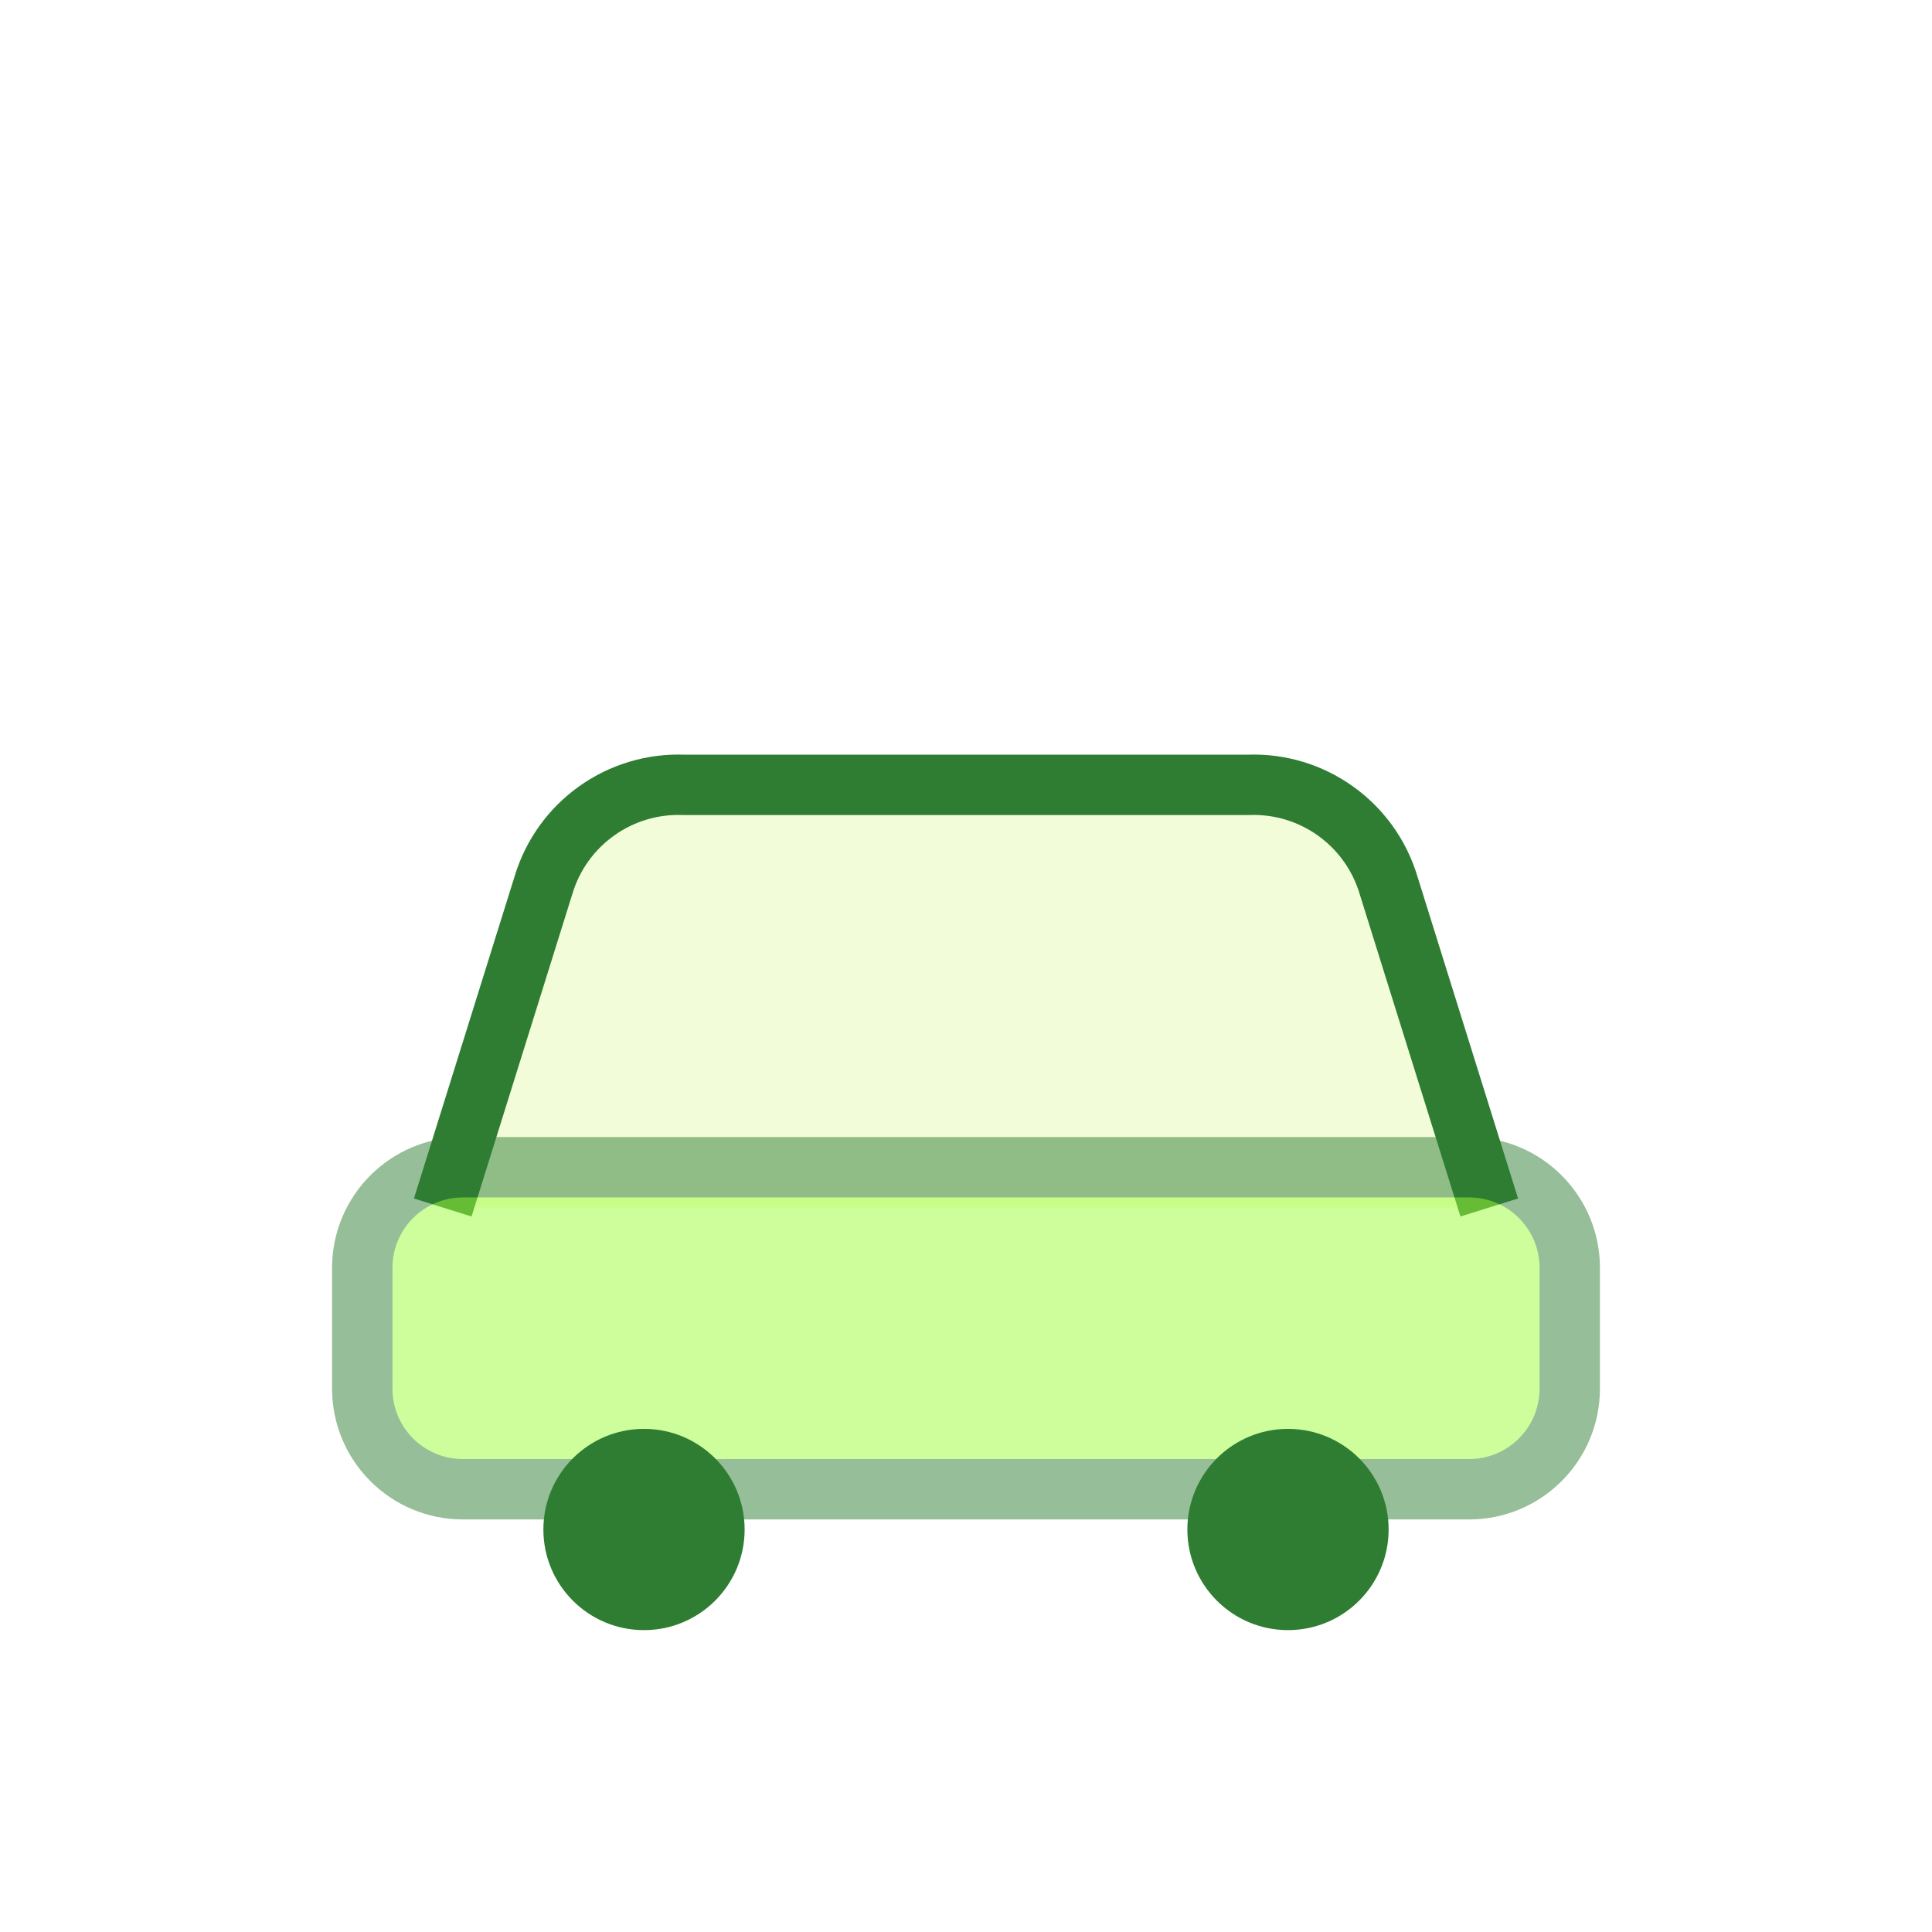
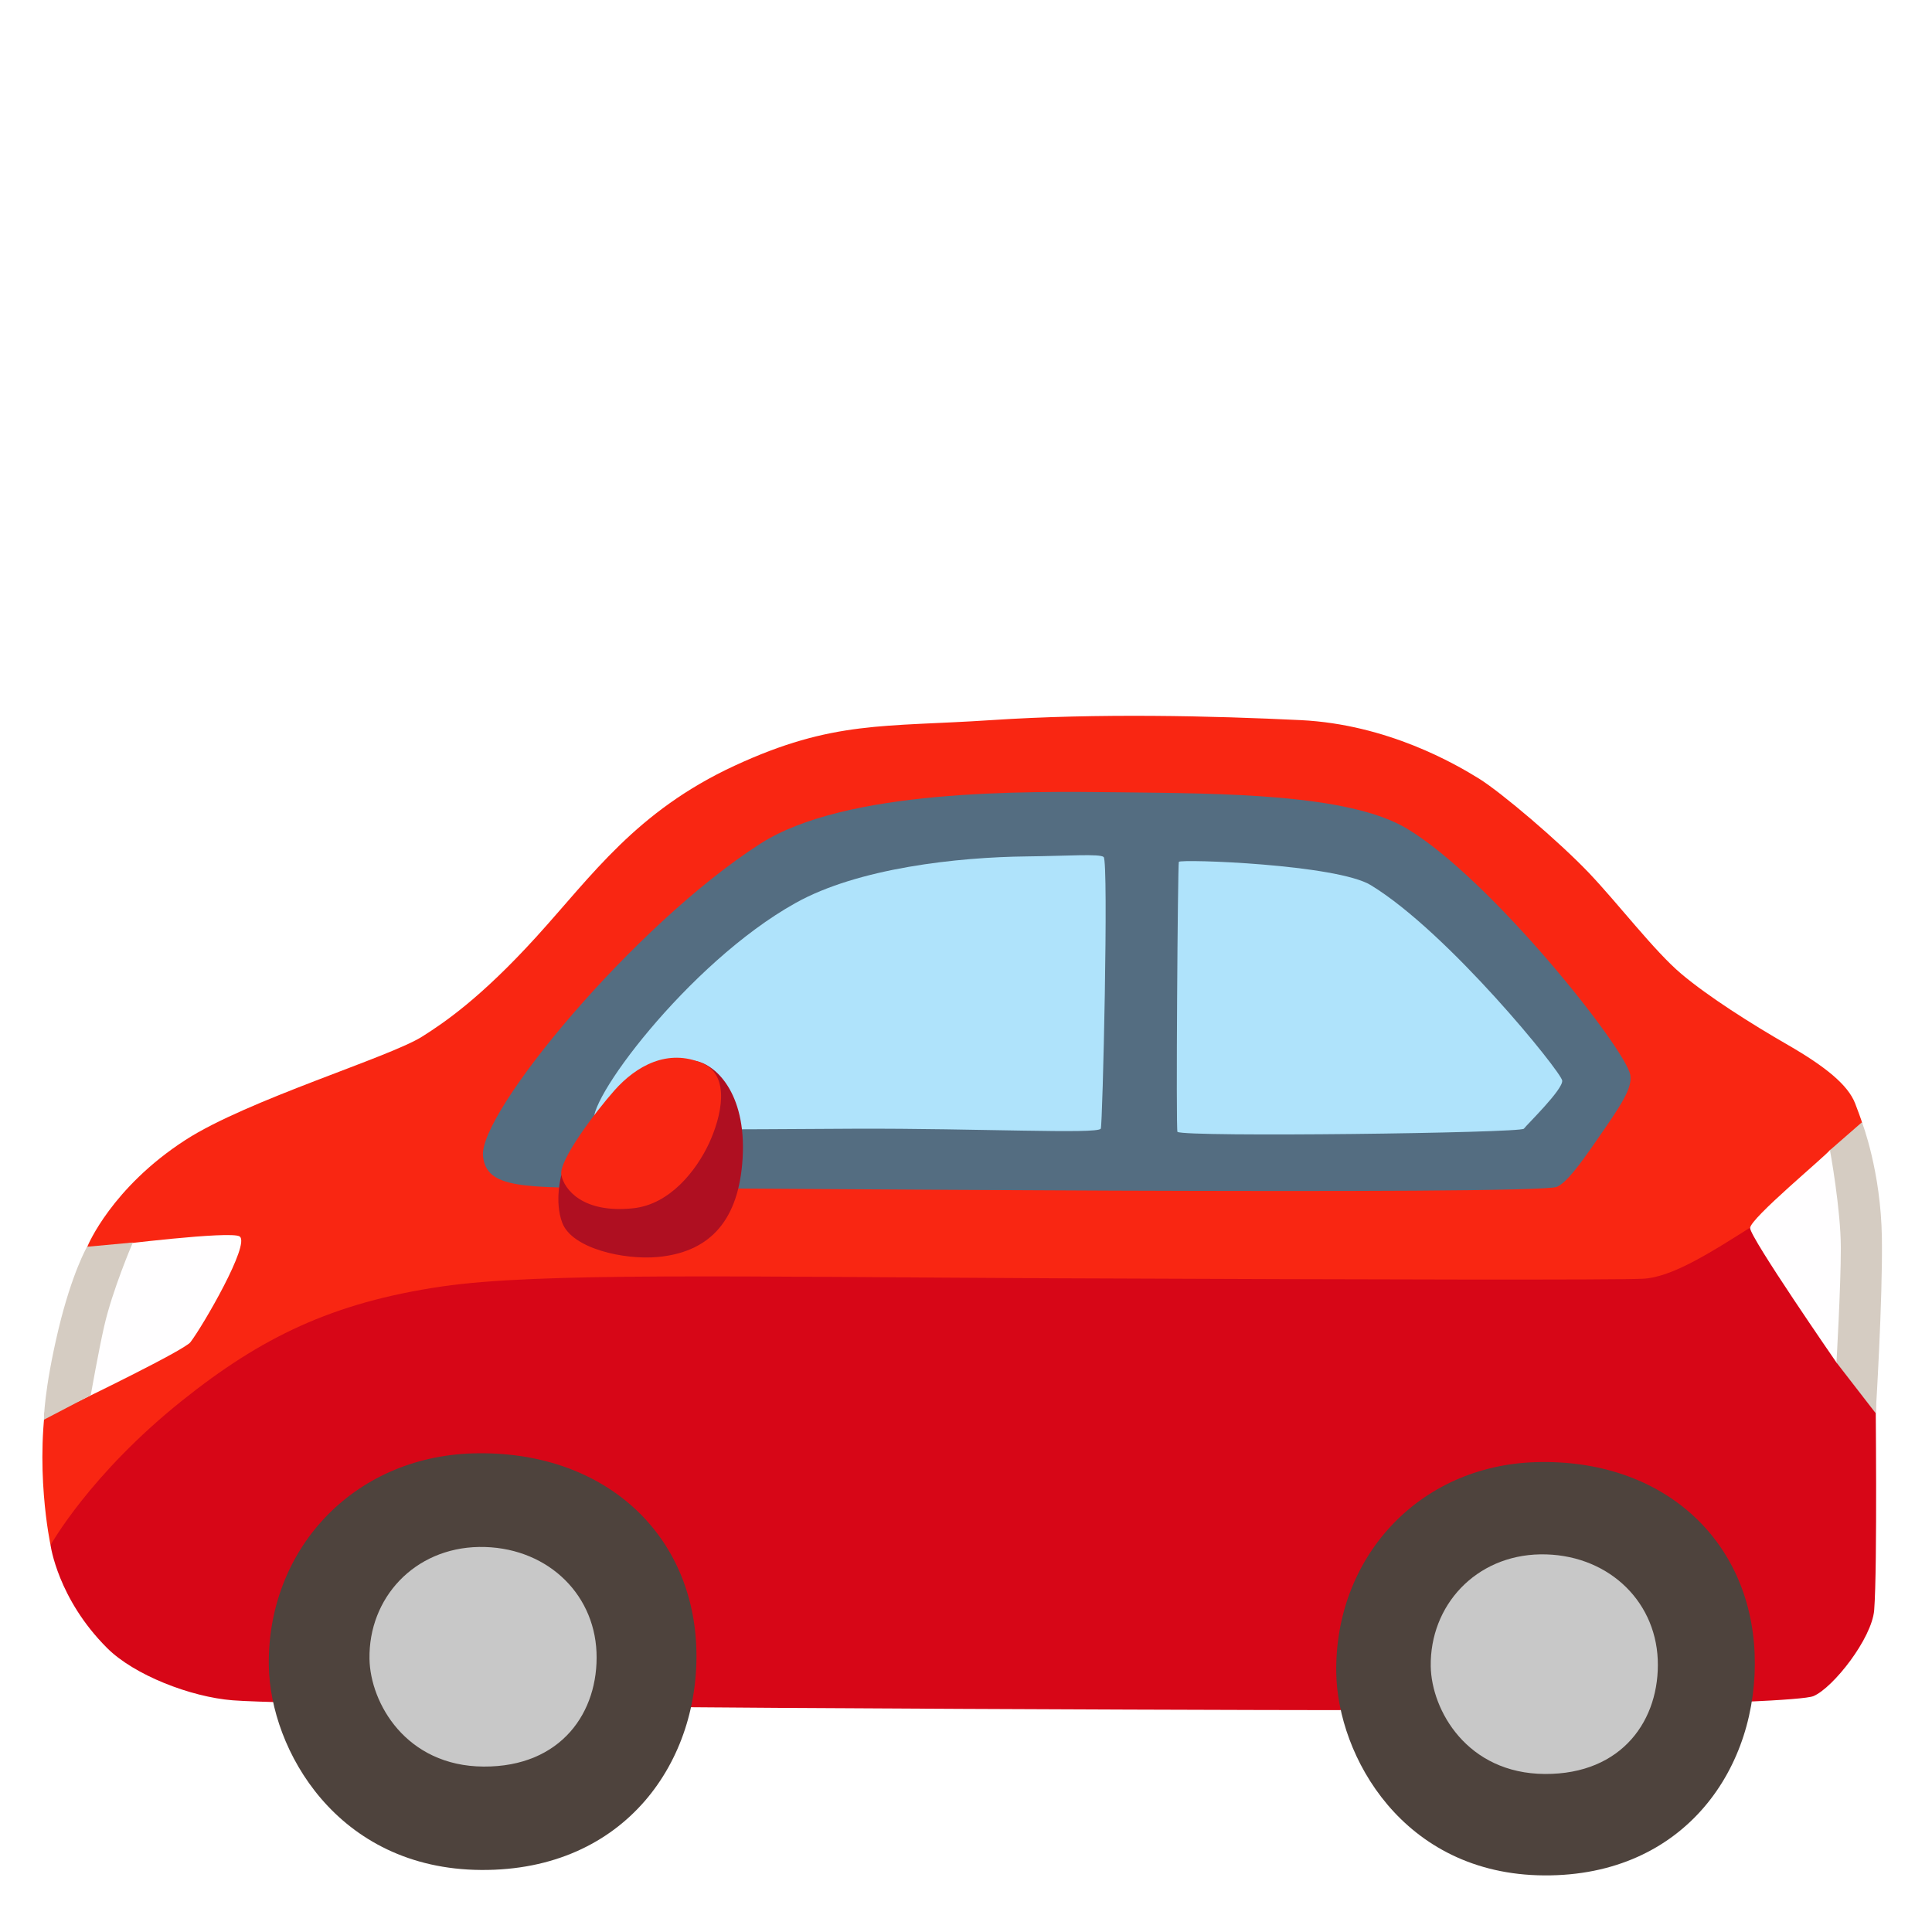
- <svg xmlns="http://www.w3.org/2000/svg" viewBox="0 0 96 96" fill="none">
-   <path d="M22 60l5-16a7 7 0 0 1 7-5h28a7 7 0 0 1 7 5l5 16" fill="#F2FCD9" stroke="#2E7D33" stroke-width="3" stroke-linejoin="round" />
-   <rect x="18" y="58" width="60" height="16" rx="5" fill="#9EFD38" opacity=".5" stroke="#2E7D33" stroke-width="3" />
-   <circle cx="32" cy="76" r="5" fill="#2E7D33" />
-   <circle cx="64" cy="76" r="5" fill="#2E7D33" />
+ <svg xmlns="http://www.w3.org/2000/svg" version="1.1" id="Layer_2" x="0px" y="0px" viewBox="0 0 128 128" style="enable-background:new 0 0 128 128;" xml:space="preserve">
+   <path style="fill:#F92612;" d="M20.85,97c-0.41,0.14-17.5,5.37-17.5,5.37s-1.15-5.31-0.1-10.71c1.11-5.72,2.56-9.12,2.56-9.12  s1.58-3.85,6.47-7.01c4.11-2.66,13.53-5.48,15.7-6.86c1.44-0.91,3.87-2.55,7.56-6.61s6.61-8.31,13.13-11.33s9.92-2.55,17-3.02  c7.08-0.47,14.73-0.28,20.5,0s10.29,2.93,11.81,3.87c1.51,0.94,5.29,4.16,7.27,6.23c1.98,2.08,4.34,5.19,6.14,6.71  c1.79,1.51,4.63,3.31,7.08,4.72c2.46,1.42,3.97,2.64,4.44,3.87c0.47,1.23,0.46,1.29,0.46,1.29l-1.69,17.5L20.85,97z" />
+   <path style="fill:#D70617;" d="M3.35,102.37c0,0,2.59-4.68,8.72-9.58c5.22-4.17,9.92-6.49,17.22-7.56  c6.43-0.94,19.32-0.64,40.81-0.54c21.49,0.09,36.78,0.12,38.74,0.03c1.96-0.09,4.56-1.77,7.65-3.73c3.08-1.96,4.31,0.92,4.31,0.92  l3.46,10.18c0,0,0.13,11.74-0.09,14.58c-0.15,1.88-2.71,5.14-4.02,5.7s-24.95,0.93-31.95,0.93c-7.01,0-66.76-0.18-72.78-0.65  c-2.8-0.22-6.54-1.68-8.32-3.46C3.82,105.92,3.35,102.37,3.35,102.37z" />
+   <path style="fill:#FFFEFF;" d="M7.32,82.52c0,0,7.99-1,8.56-0.6c0.71,0.5-2.43,5.91-3.26,7c-0.41,0.54-7.45,3.94-7.45,3.94  l0.02-4.89L7.32,82.52z" />
+   <path style="fill:#D5CCC2;" d="M2.91,94.06l3.1-1.62c0,0,0.55-3.09,0.89-4.56c0.55-2.43,1.9-5.56,1.9-5.56l-3.03,0.28  c0,0-0.99,1.69-1.9,5.48C2.9,92.17,2.91,94.06,2.91,94.06z" />
+   <path style="fill:#546D81;" d="M32,76.59c0.22,2.16,2.61,2.11,9.44,2.11c5.45,0,60.4,0.51,61.71-0.07c0.64-0.28,1.52-1.47,2.61-3.05  c1.64-2.36,2.4-3.48,2.25-4.36c-0.29-1.72-9.22-12.99-14.81-16.33c-3.87-2.31-12.2-2.32-19.09-2.4c-6.24-0.07-18.08-0.22-23.74,3.41  C41.94,61.31,31.71,73.76,32,76.59z" />
+   <path style="fill:#AFE3FB;" d="M39.41,74.42c0.44,0.55,9.13,0.39,17.21,0.36c8.27-0.03,16.05,0.37,16.31,0  c0.12-0.17,0.53-17.69,0.19-18c-0.25-0.23-2.39-0.07-5.11-0.04c-4.54,0.05-11.15,0.76-15.31,3.09  C45.55,63.82,38.54,73.33,39.41,74.42z" />
+   <path style="fill:#AFE3FB;" d="M78.1,57.1c-0.07,0.13-0.2,17.82-0.09,17.89c0.58,0.36,22.73,0.08,22.95-0.21s2.61-2.61,2.54-3.19  s-7.54-9.81-12.67-12.94C88.58,57.26,78.22,56.9,78.1,57.1z" />
+   <path style="fill:#AF0F21;" d="M37.25,81.01c0.65,1.72,4.1,2.47,6.32,2.27c3.28-0.3,5.25-2.21,5.6-6.14  c0.41-4.51-1.65-6.58-3.08-6.85c-1.52-0.29-8.9,7.56-8.9,7.56S36.71,79.58,37.25,81.01z" />
+   <path style="fill:#F92612;" d="M41.96,80.05c2.43-0.26,4.17-2.5,5.01-4.29c0.83-1.79,1.45-4.49-0.42-5.31  c-2.32-1.01-4.41,0.18-5.84,1.79c-1.26,1.42-3.7,4.65-3.52,5.6C37.37,78.8,38.62,80.41,41.96,80.05z" />
+   <path style="fill:#4E433D;" d="M17.81,110.37c0.09,5.52,4.49,13.46,14.07,13.52s14.55-7.28,14.25-14.8  c-0.31-7.64-6.25-13.04-14.8-12.8C23.33,96.53,17.69,102.73,17.81,110.37z" />
+   <path style="fill:#C8C8C8;" d="M24.48,109.91c0.05,2.91,2.41,7.1,7.56,7.13c5.15,0.03,7.64-3.62,7.48-7.58  c-0.17-4.03-3.46-7.03-7.78-6.97C27.44,102.56,24.41,105.88,24.48,109.91z" />
+   <path style="fill:#4E433D;" d="M88.53,110.83c0.09,5.48,4.39,13.36,13.77,13.42s14.24-7.22,13.95-14.68  c-0.3-7.59-6.11-12.94-14.48-12.7C93.94,97.1,88.41,103.25,88.53,110.83z" />
+   <path style="fill:#C8C8C8;" d="M94.79,110.4c0.05,2.91,2.41,7.1,7.56,7.13s7.64-3.62,7.48-7.58c-0.17-4.03-3.46-7.03-7.78-6.97  C97.76,103.05,94.73,106.37,94.79,110.4z" />
+   <path style="fill:#FFFEFF;" d="M121.26,76.17c-0.29,0.41-5.31,4.55-5.31,5.19s5.72,8.91,5.72,8.91l1.34,0.81  c0,0,0.64-10.48,0.64-10.71C123.65,80.16,121.26,76.17,121.26,76.17z" />
+   <path style="fill:#D5CCC2;" d="M124.27,93.63c0,0,0.47-7.53,0.41-11.6c-0.06-4.43-1.32-7.68-1.32-7.68l-2.12,1.85  c0,0,0.72,3.92,0.72,6.49s-0.29,7.58-0.29,7.58L124.27,93.63z" />
</svg>
